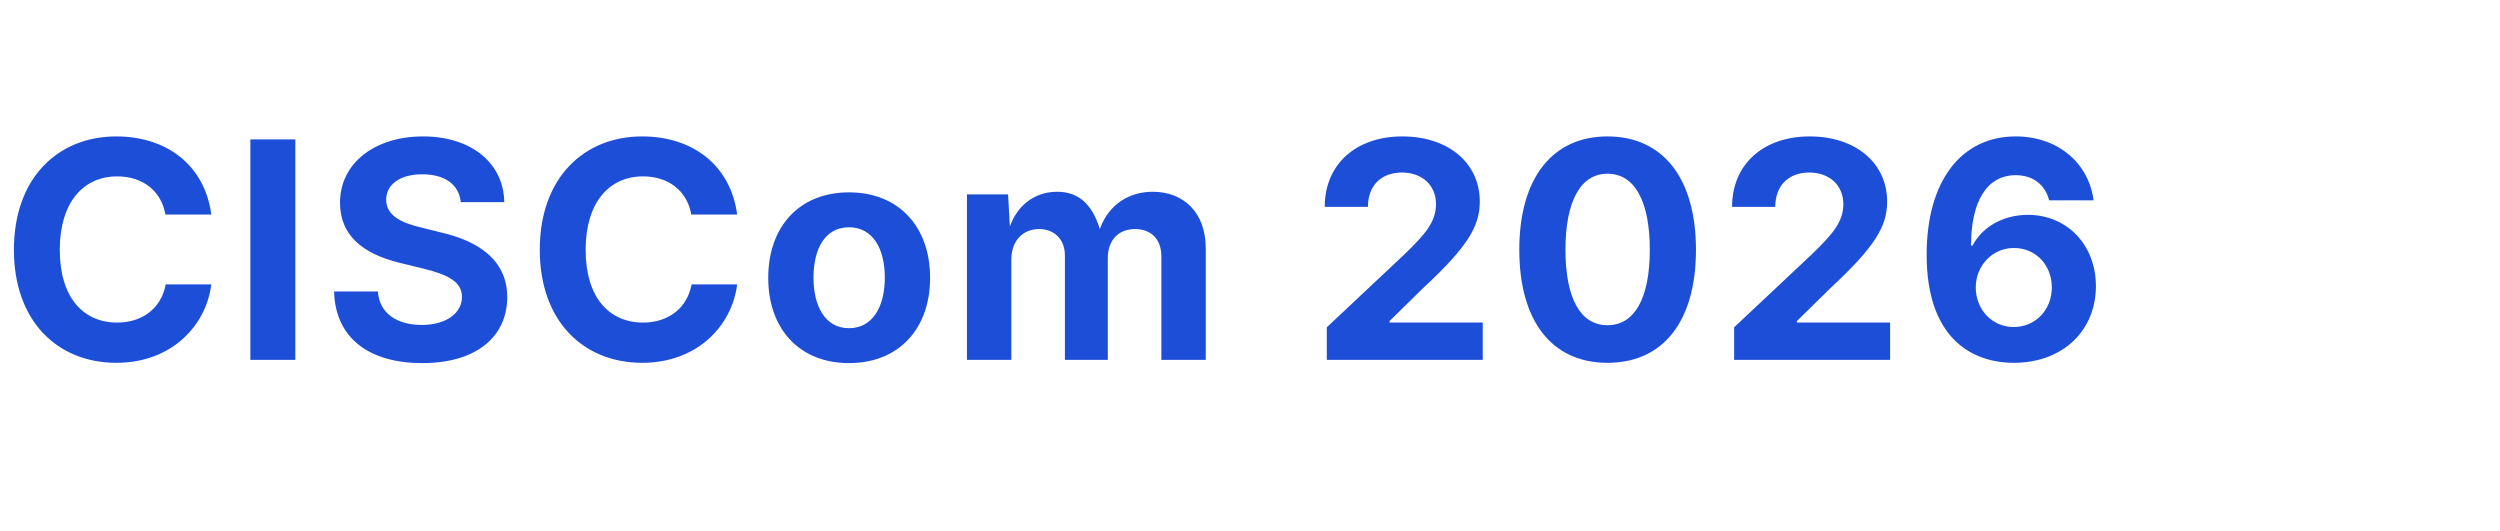
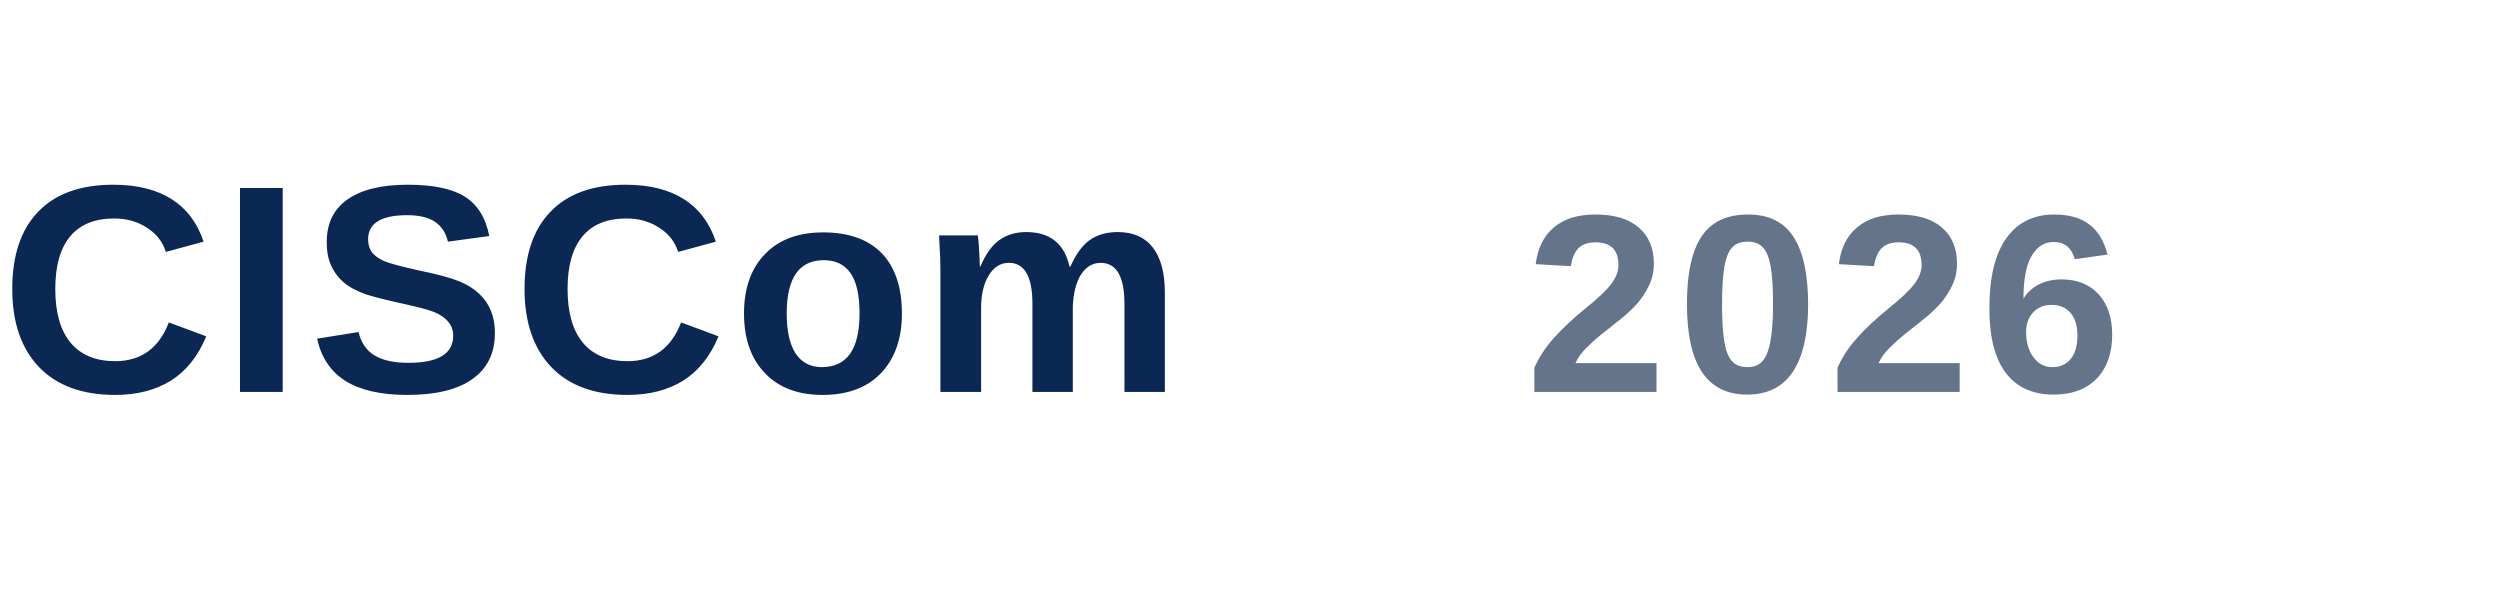
- <svg xmlns="http://www.w3.org/2000/svg" viewBox="0 0 132 28" role="img" aria-label="CISCom 2026">
-   <text x="0" y="19" fill="#1D4ED8" font-family="Outfit, Inter, Arial, sans-serif" font-size="16" font-weight="700" letter-spacing="0.02em">CISCom 2026</text>
+ <svg xmlns="http://www.w3.org/2000/svg" viewBox="0 0 118 28" role="img" aria-label="CISCom 2026">
+   <text x="0" y="18.5" fill="#0B2754" font-family="Arial, Helvetica, sans-serif" font-size="14" font-weight="700" letter-spacing="0.02em">CISCom</text>
+   <text x="72" y="18.5" fill="#64748B" font-family="Arial, Helvetica, sans-serif" font-size="12" font-weight="600" letter-spacing="0.04em">2026</text>
</svg>
